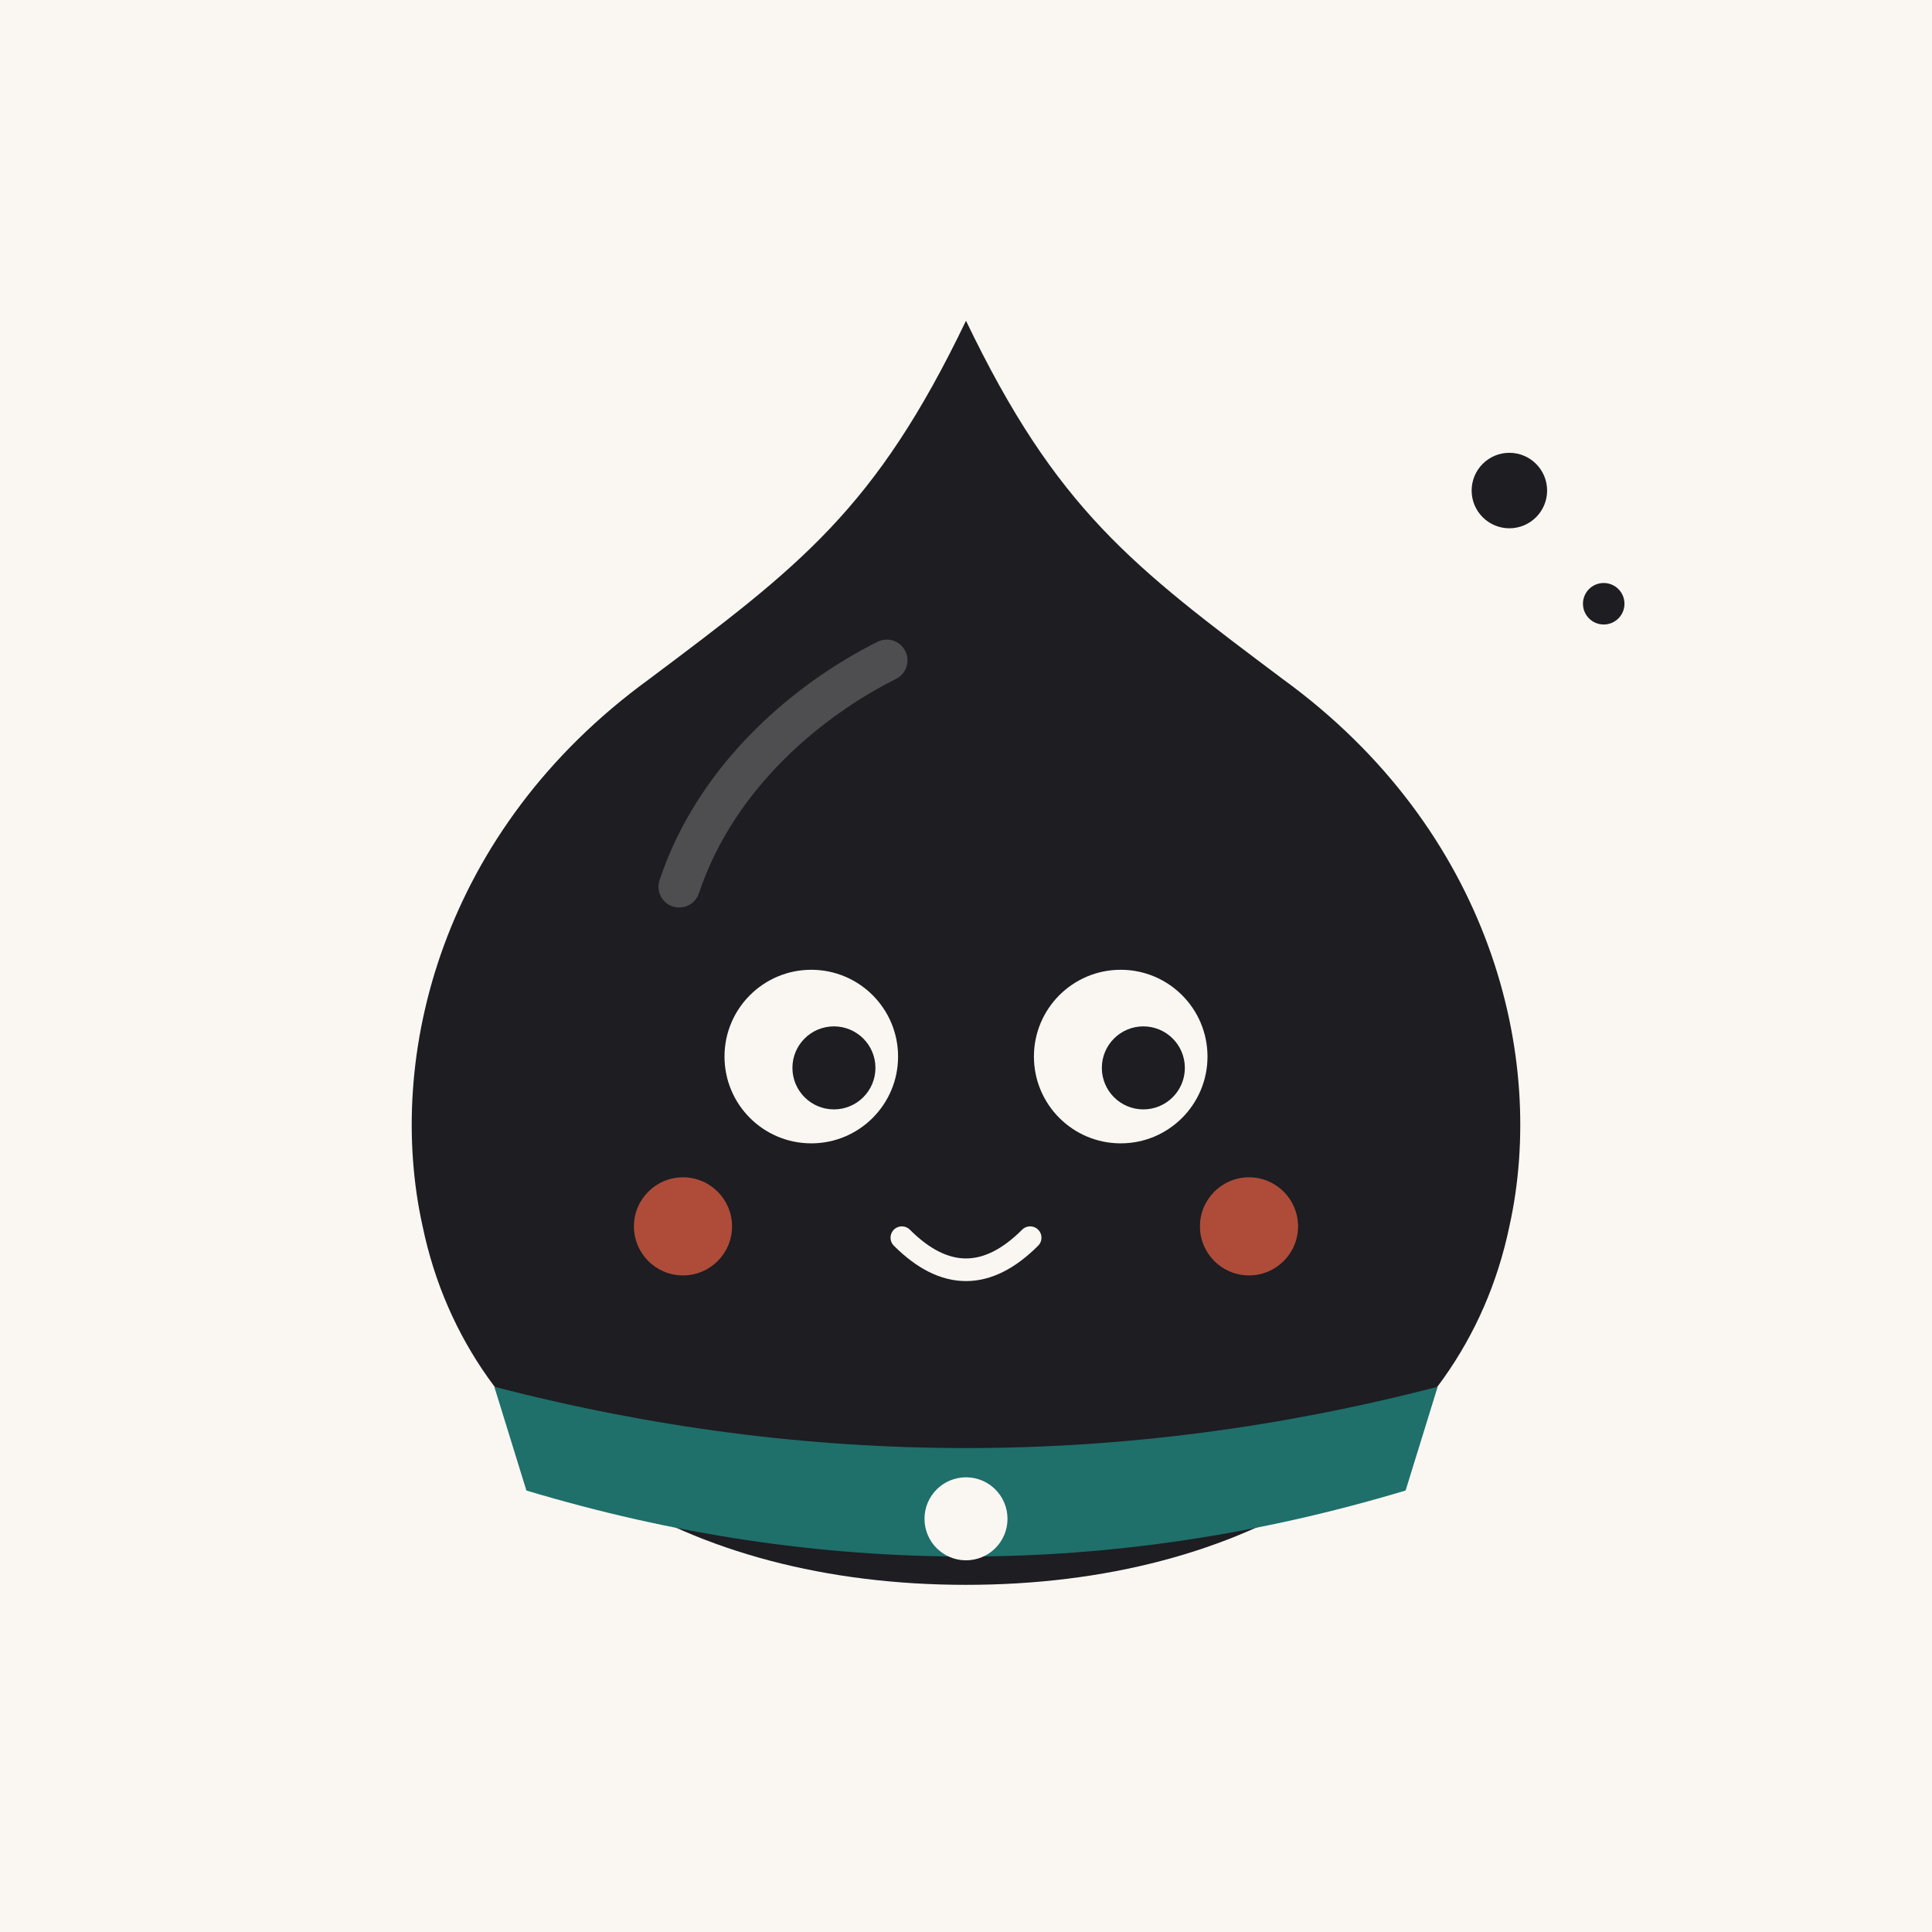
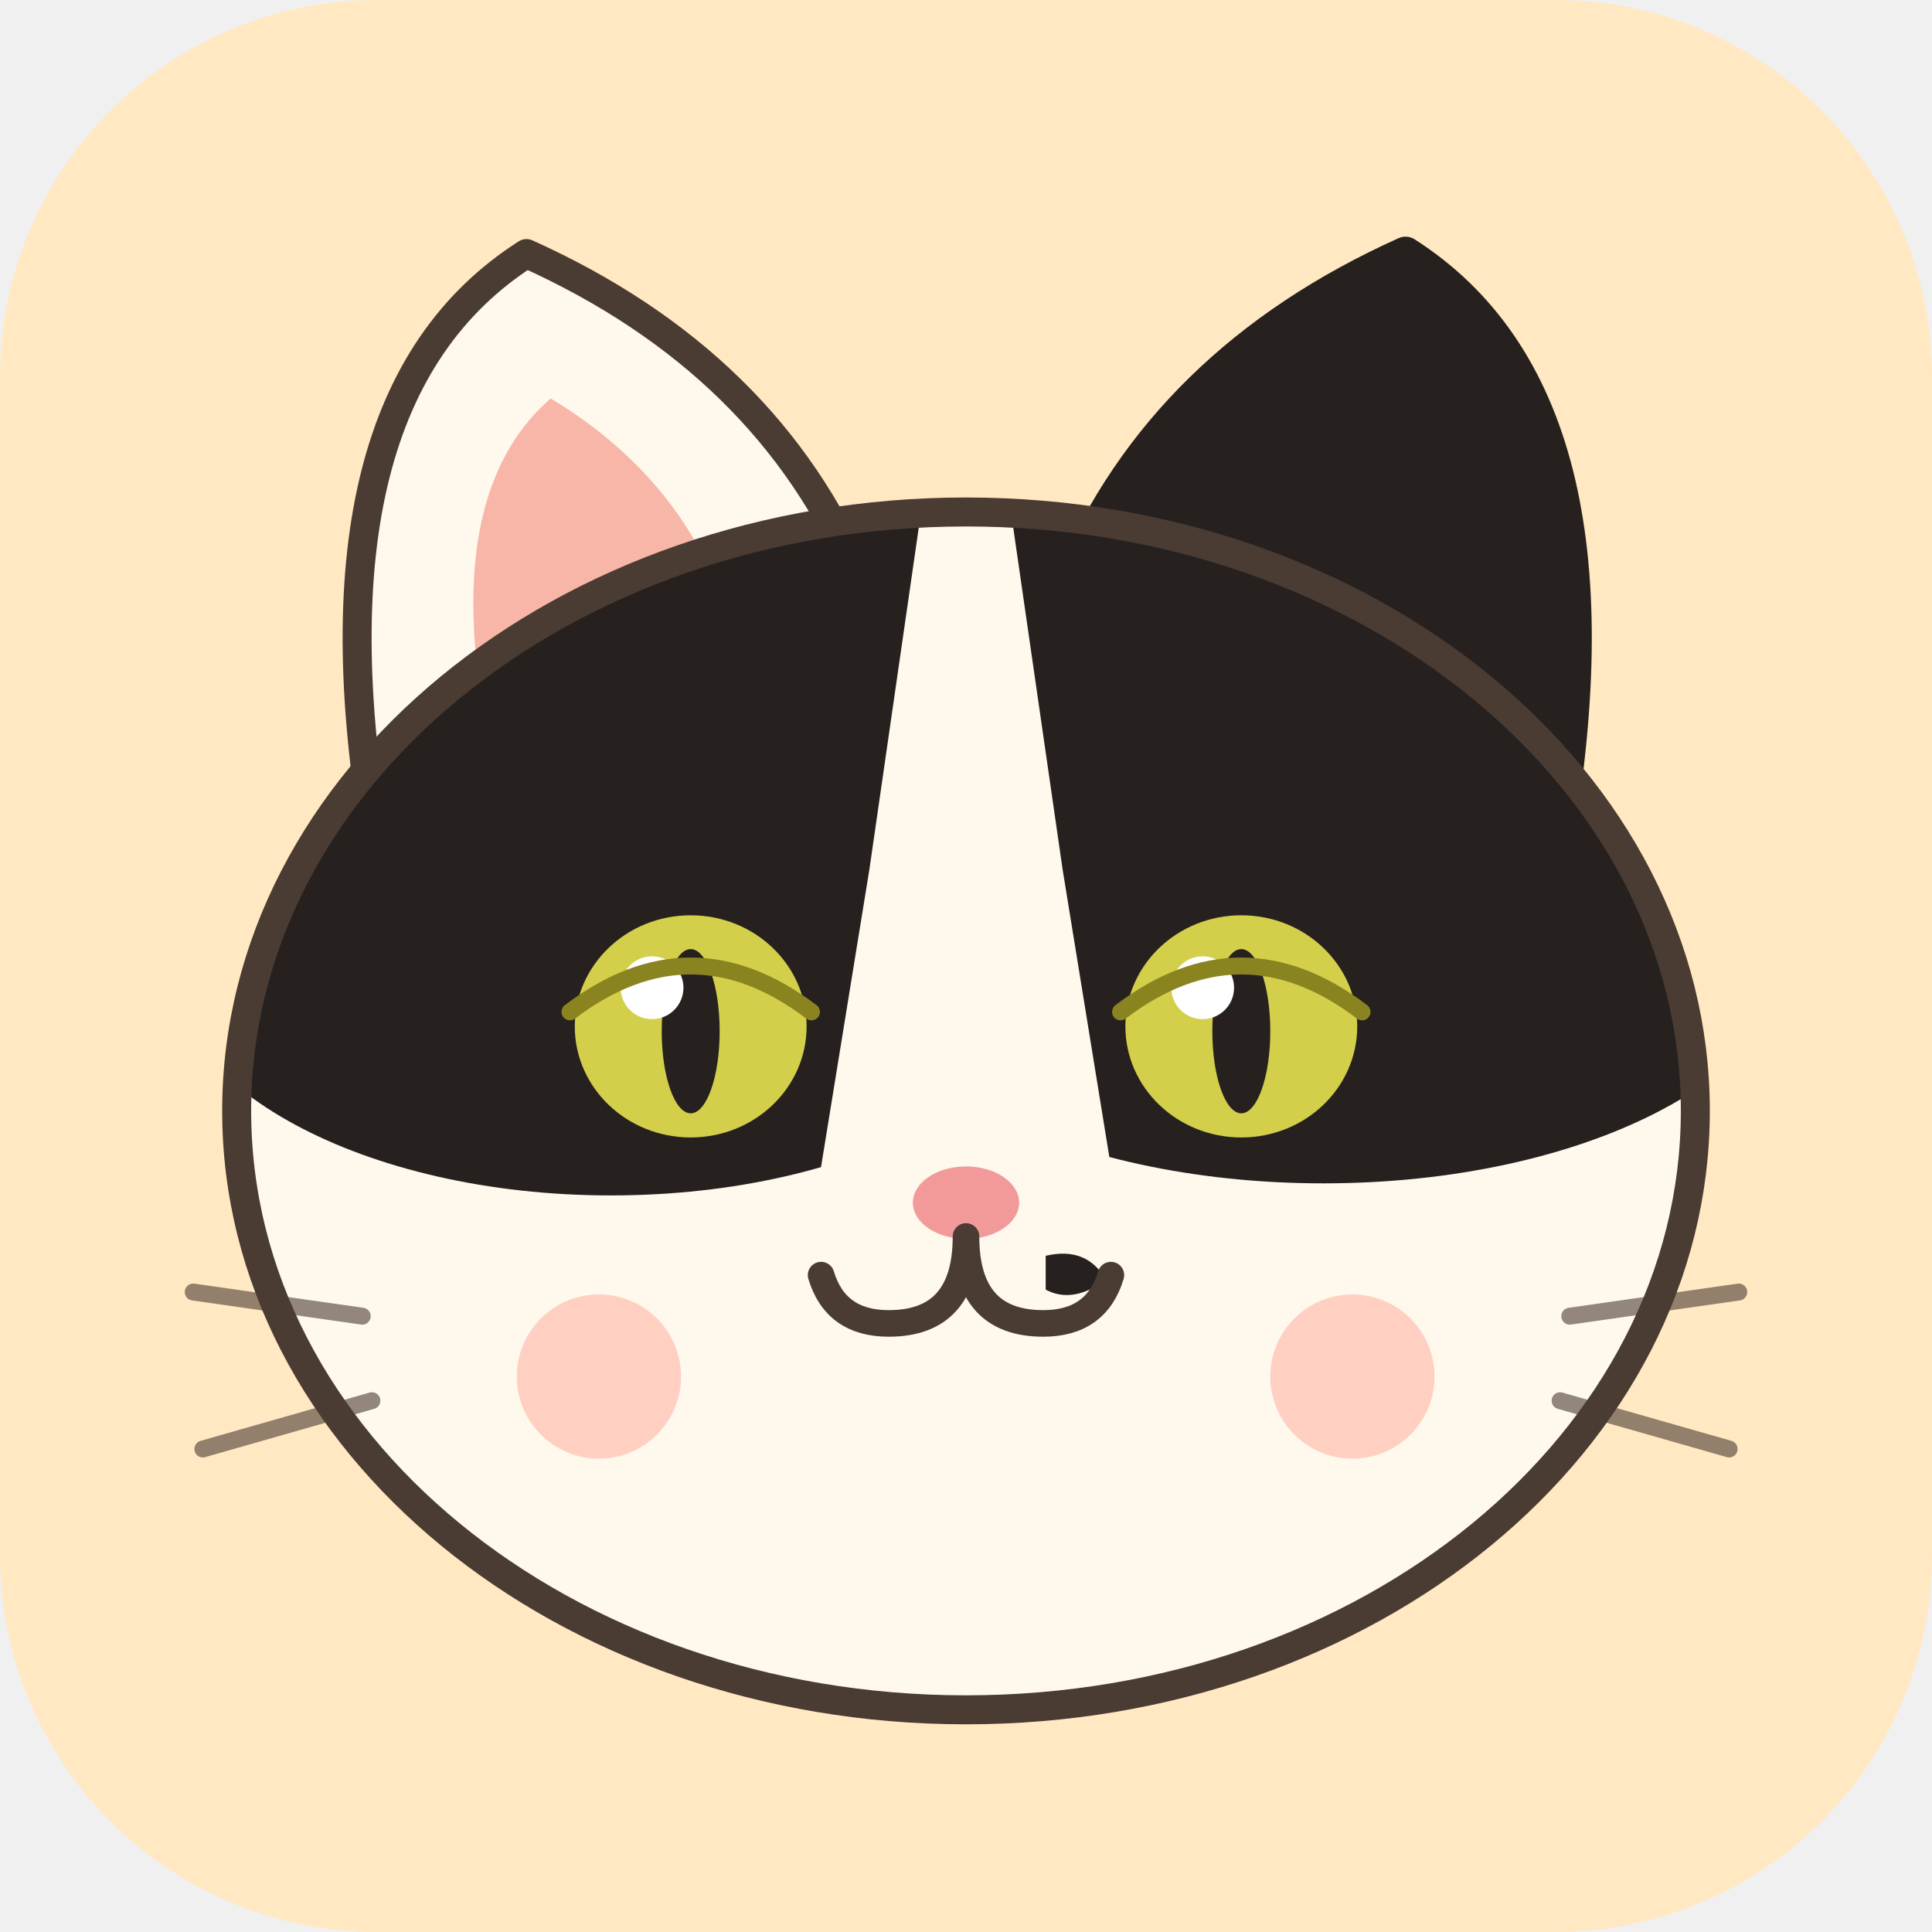
<svg xmlns="http://www.w3.org/2000/svg" viewBox="0 0 1024 1024" width="1024" height="1024">
-   <rect width="1024" height="1024" fill="#FAF7F2" />
-   <path d="M 512 170            C 560 270 600 300 680 360            C 790 440 820 560 800 650            C 775 770 660 840 512 840            C 364 840 249 770 224 650            C 204 560 234 440 344 360            C 424 300 464 270 512 170 Z" fill="#1D1D22" />
-   <path d="M 360 470 C 380 410 430 370 470 350" fill="none" stroke="#FAF7F2" stroke-width="22" stroke-linecap="round" opacity="0.22" />
-   <circle cx="430" cy="560" r="46" fill="#FAF7F2" />
-   <circle cx="594" cy="560" r="46" fill="#FAF7F2" />
-   <circle cx="442" cy="566" r="22" fill="#1D1D22" />
-   <circle cx="606" cy="566" r="22" fill="#1D1D22" />
-   <circle cx="362" cy="650" r="26" fill="#C8553D" opacity="0.85" />
-   <circle cx="662" cy="650" r="26" fill="#C8553D" opacity="0.85" />
-   <path d="M 478 656 Q 512 690 546 656" fill="none" stroke="#FAF7F2" stroke-width="12" stroke-linecap="round" />
-   <path d="M 262 735 Q 512 800 762 735 L 745 790 Q 512 860 279 790 Z" fill="#1F6F6B" />
-   <circle cx="512" cy="805" r="22" fill="#FAF7F2" />
-   <circle cx="800" cy="260" r="20" fill="#1D1D22" />
-   <circle cx="850" cy="320" r="11" fill="#1D1D22" />
+   <defs>
+     <clipPath id="h">
+       <ellipse cx="512" cy="580" rx="302" ry="248" />
+     </clipPath>
+   </defs>
+   <rect width="1024" height="1024" rx="200" fill="#FFE8C2" />
+   <g stroke-linecap="round" stroke-linejoin="round" transform="translate(512 512) scale(1.28) translate(-512 -520)">
+     <path d="M268 470 Q236 285 330 225 Q430 270 468 360 Z" fill="#FFF8EC" stroke="#4A3B33" stroke-width="12" />
+     <path d="M310 400 Q300 320 340 285 Q390 315 410 365 Z" fill="#F7B6A8" />
+     <path d="M756 470 Q788 285 694 225 Q594 270 556 360 Z" fill="#26211F" stroke="#26211F" stroke-width="14" />
+     <ellipse cx="512" cy="580" rx="302" ry="248" fill="#FFF8EC" />
+     <g clip-path="url(#h)">
+       <ellipse cx="365" cy="515" rx="185" ry="100" fill="#26211F" />
+       <ellipse cx="660" cy="510" rx="195" ry="100" fill="#26211F" />
+       <rect x="200" y="300" width="624" height="190" fill="#26211F" />
+       <path d="M498 300 L526 300 L552 480 L578 640 L446 640 L472 480 Z" fill="#FFF8EC" />
+     </g>
+     <ellipse cx="512" cy="580" rx="302" ry="248" fill="none" stroke="#4A3B33" stroke-width="12" />
+     <ellipse cx="398" cy="545" rx="48" ry="46" fill="#D4CF4A" />
+     <ellipse cx="398" cy="547" rx="12" ry="34" fill="#26211F" />
+     <circle cx="382" cy="529" r="13" fill="#fff" />
+     <path d="M348 539 Q398 501 448 539" stroke="#8a8420" stroke-width="7" fill="none" />
+     <ellipse cx="626" cy="545" rx="48" ry="46" fill="#D4CF4A" />
+     <ellipse cx="626" cy="547" rx="12" ry="34" fill="#26211F" />
+     <circle cx="610" cy="529" r="13" fill="#fff" />
+     <path d="M576 539 Q626 501 676 539" stroke="#8a8420" stroke-width="7" fill="none" />
+     <ellipse cx="512" cy="618" rx="22" ry="15" fill="#F29A9A" />
+     <path d="M545 640 Q562 636 570 650 Q556 660 545 654 Z" fill="#26211F" />
+     <path d="M512 632 Q512 668 480 668 Q458 668 452 648 M512 632 Q512 668 544 668 Q566 668 572 648" stroke="#4A3B33" stroke-width="11" fill="none" />
+     <circle cx="360" cy="690" r="34" fill="#FFB5A7" opacity=".6" />
+     <circle cx="672" cy="690" r="34" fill="#FFB5A7" opacity=".6" />
+     <g stroke="#4A3B33" stroke-width="7" opacity=".6">
+       <path d="M262 665 L192 655" />
+       <path d="M266 700 L196 720" />
+       <path d="M762 665 L832 655" />
+       <path d="M758 700 L828 720" />
+     </g>
+   </g>
</svg>
